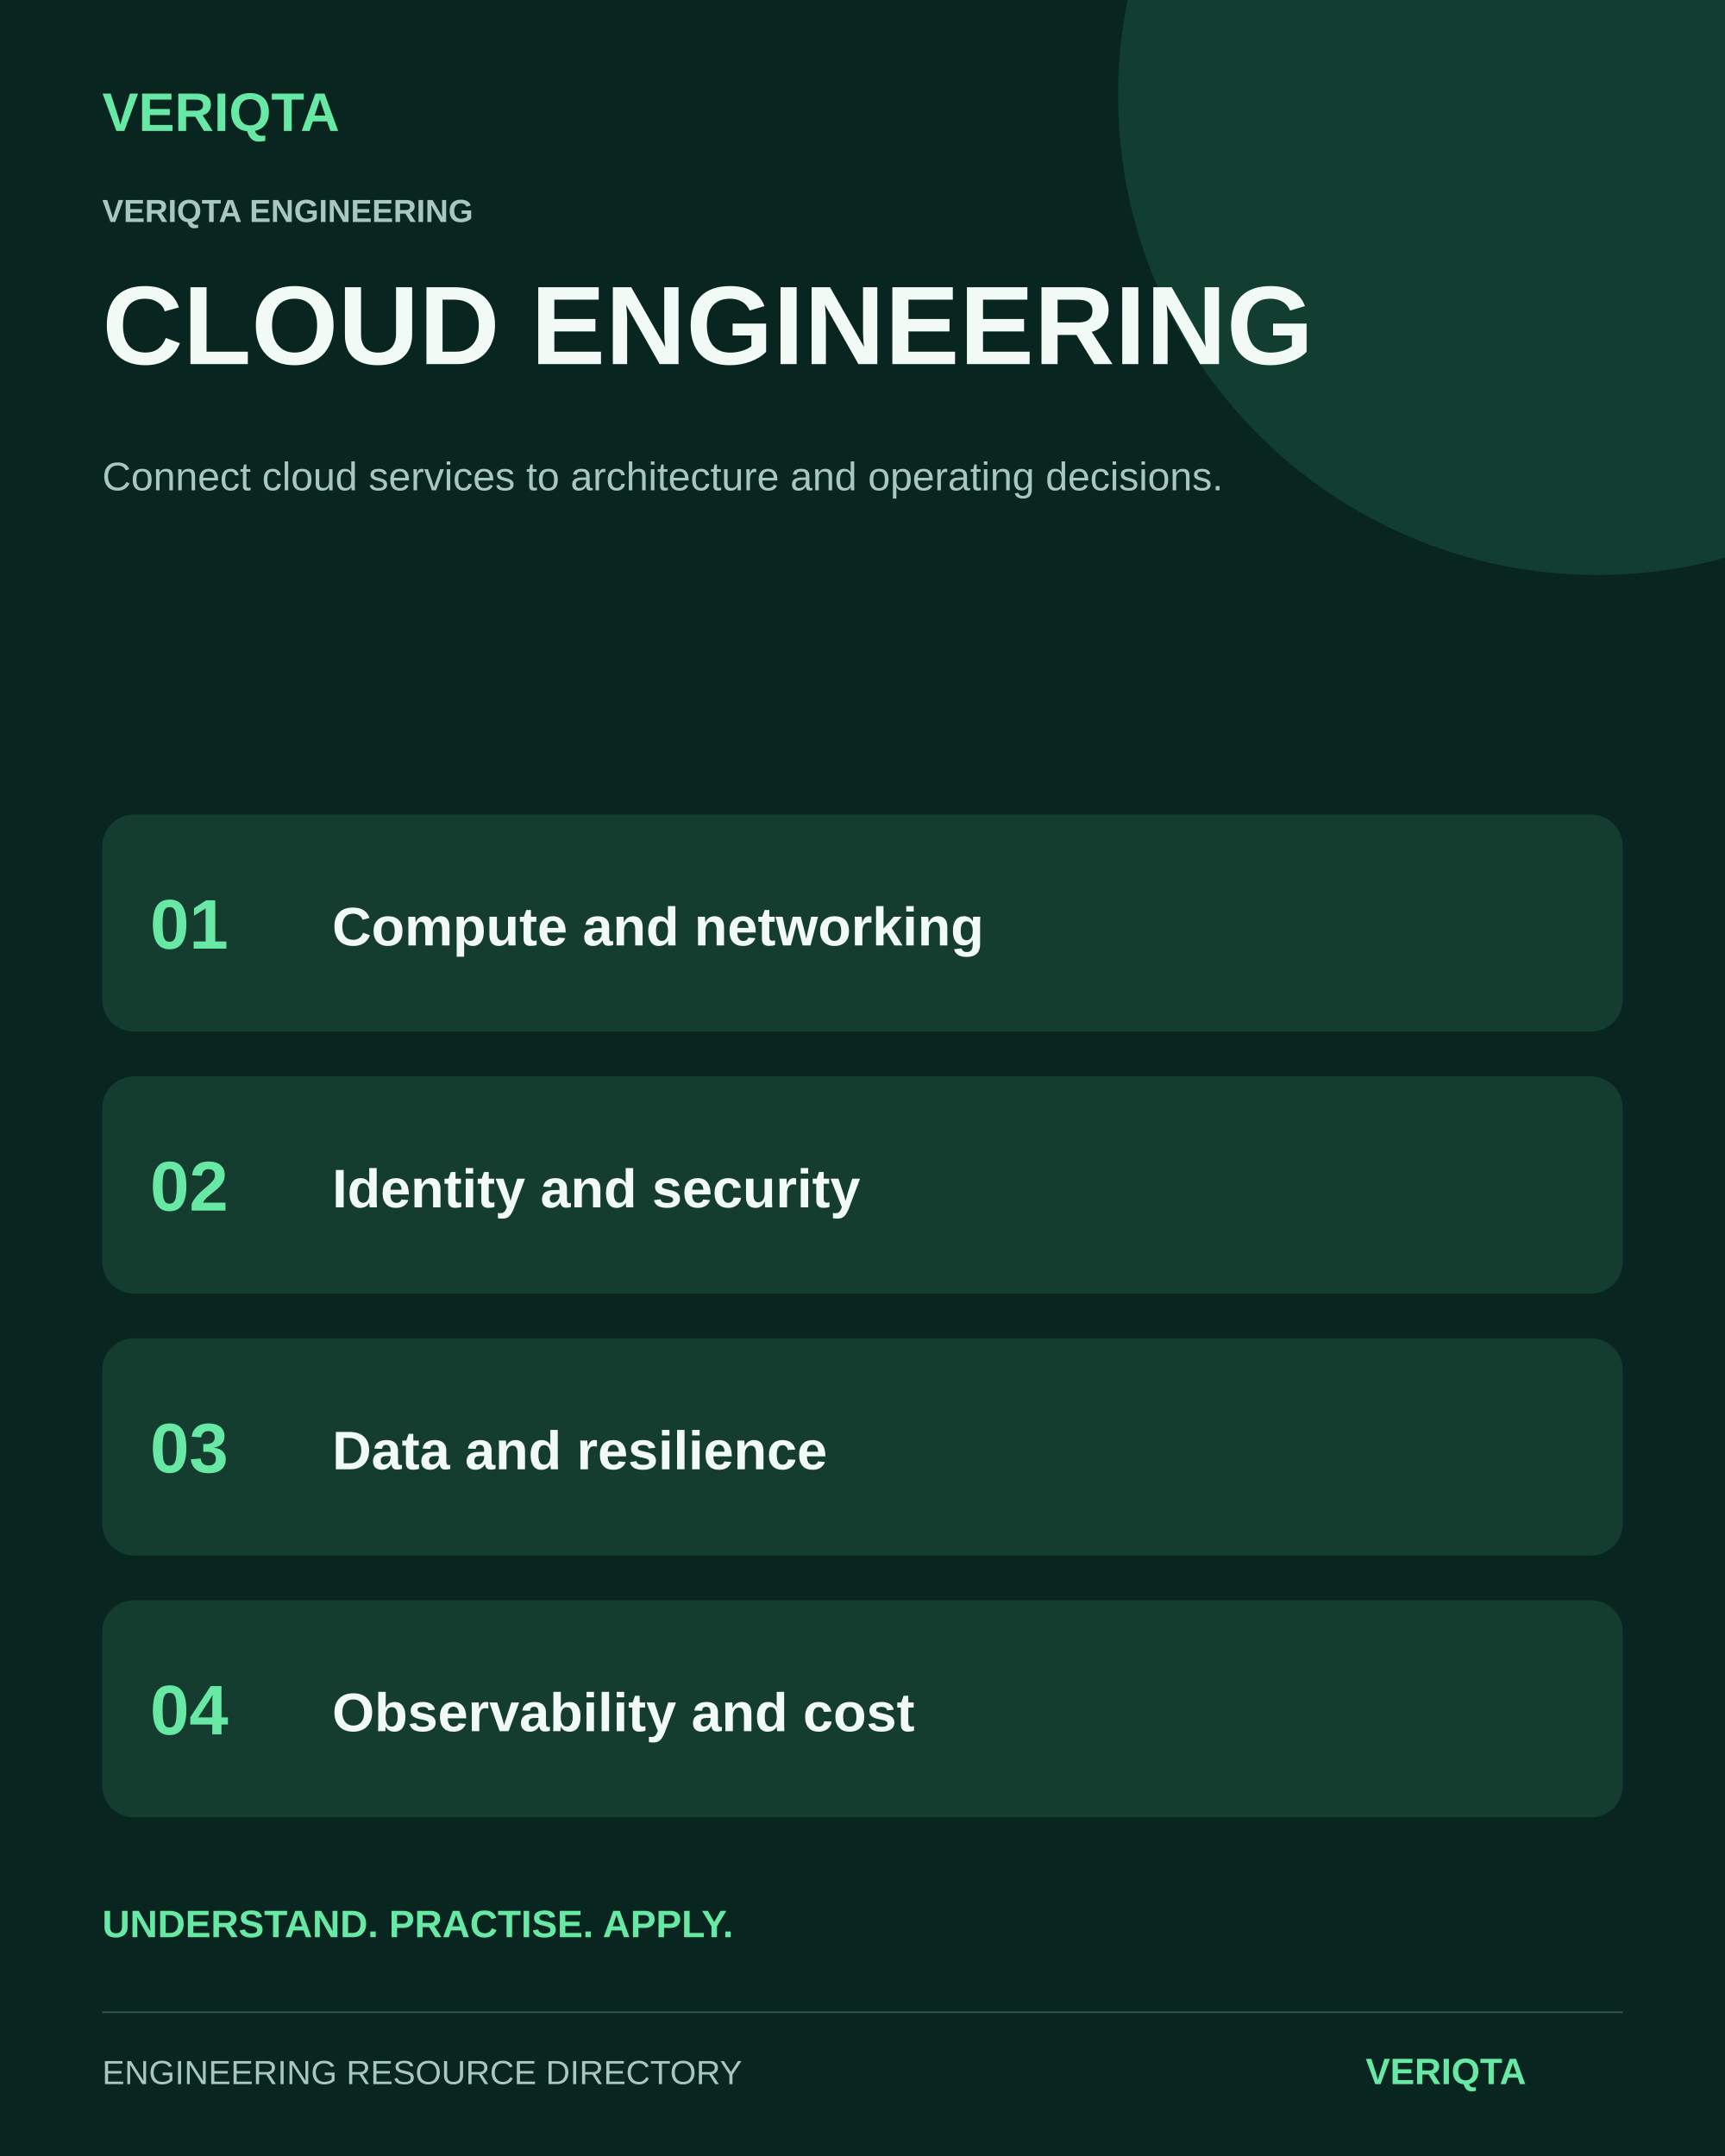
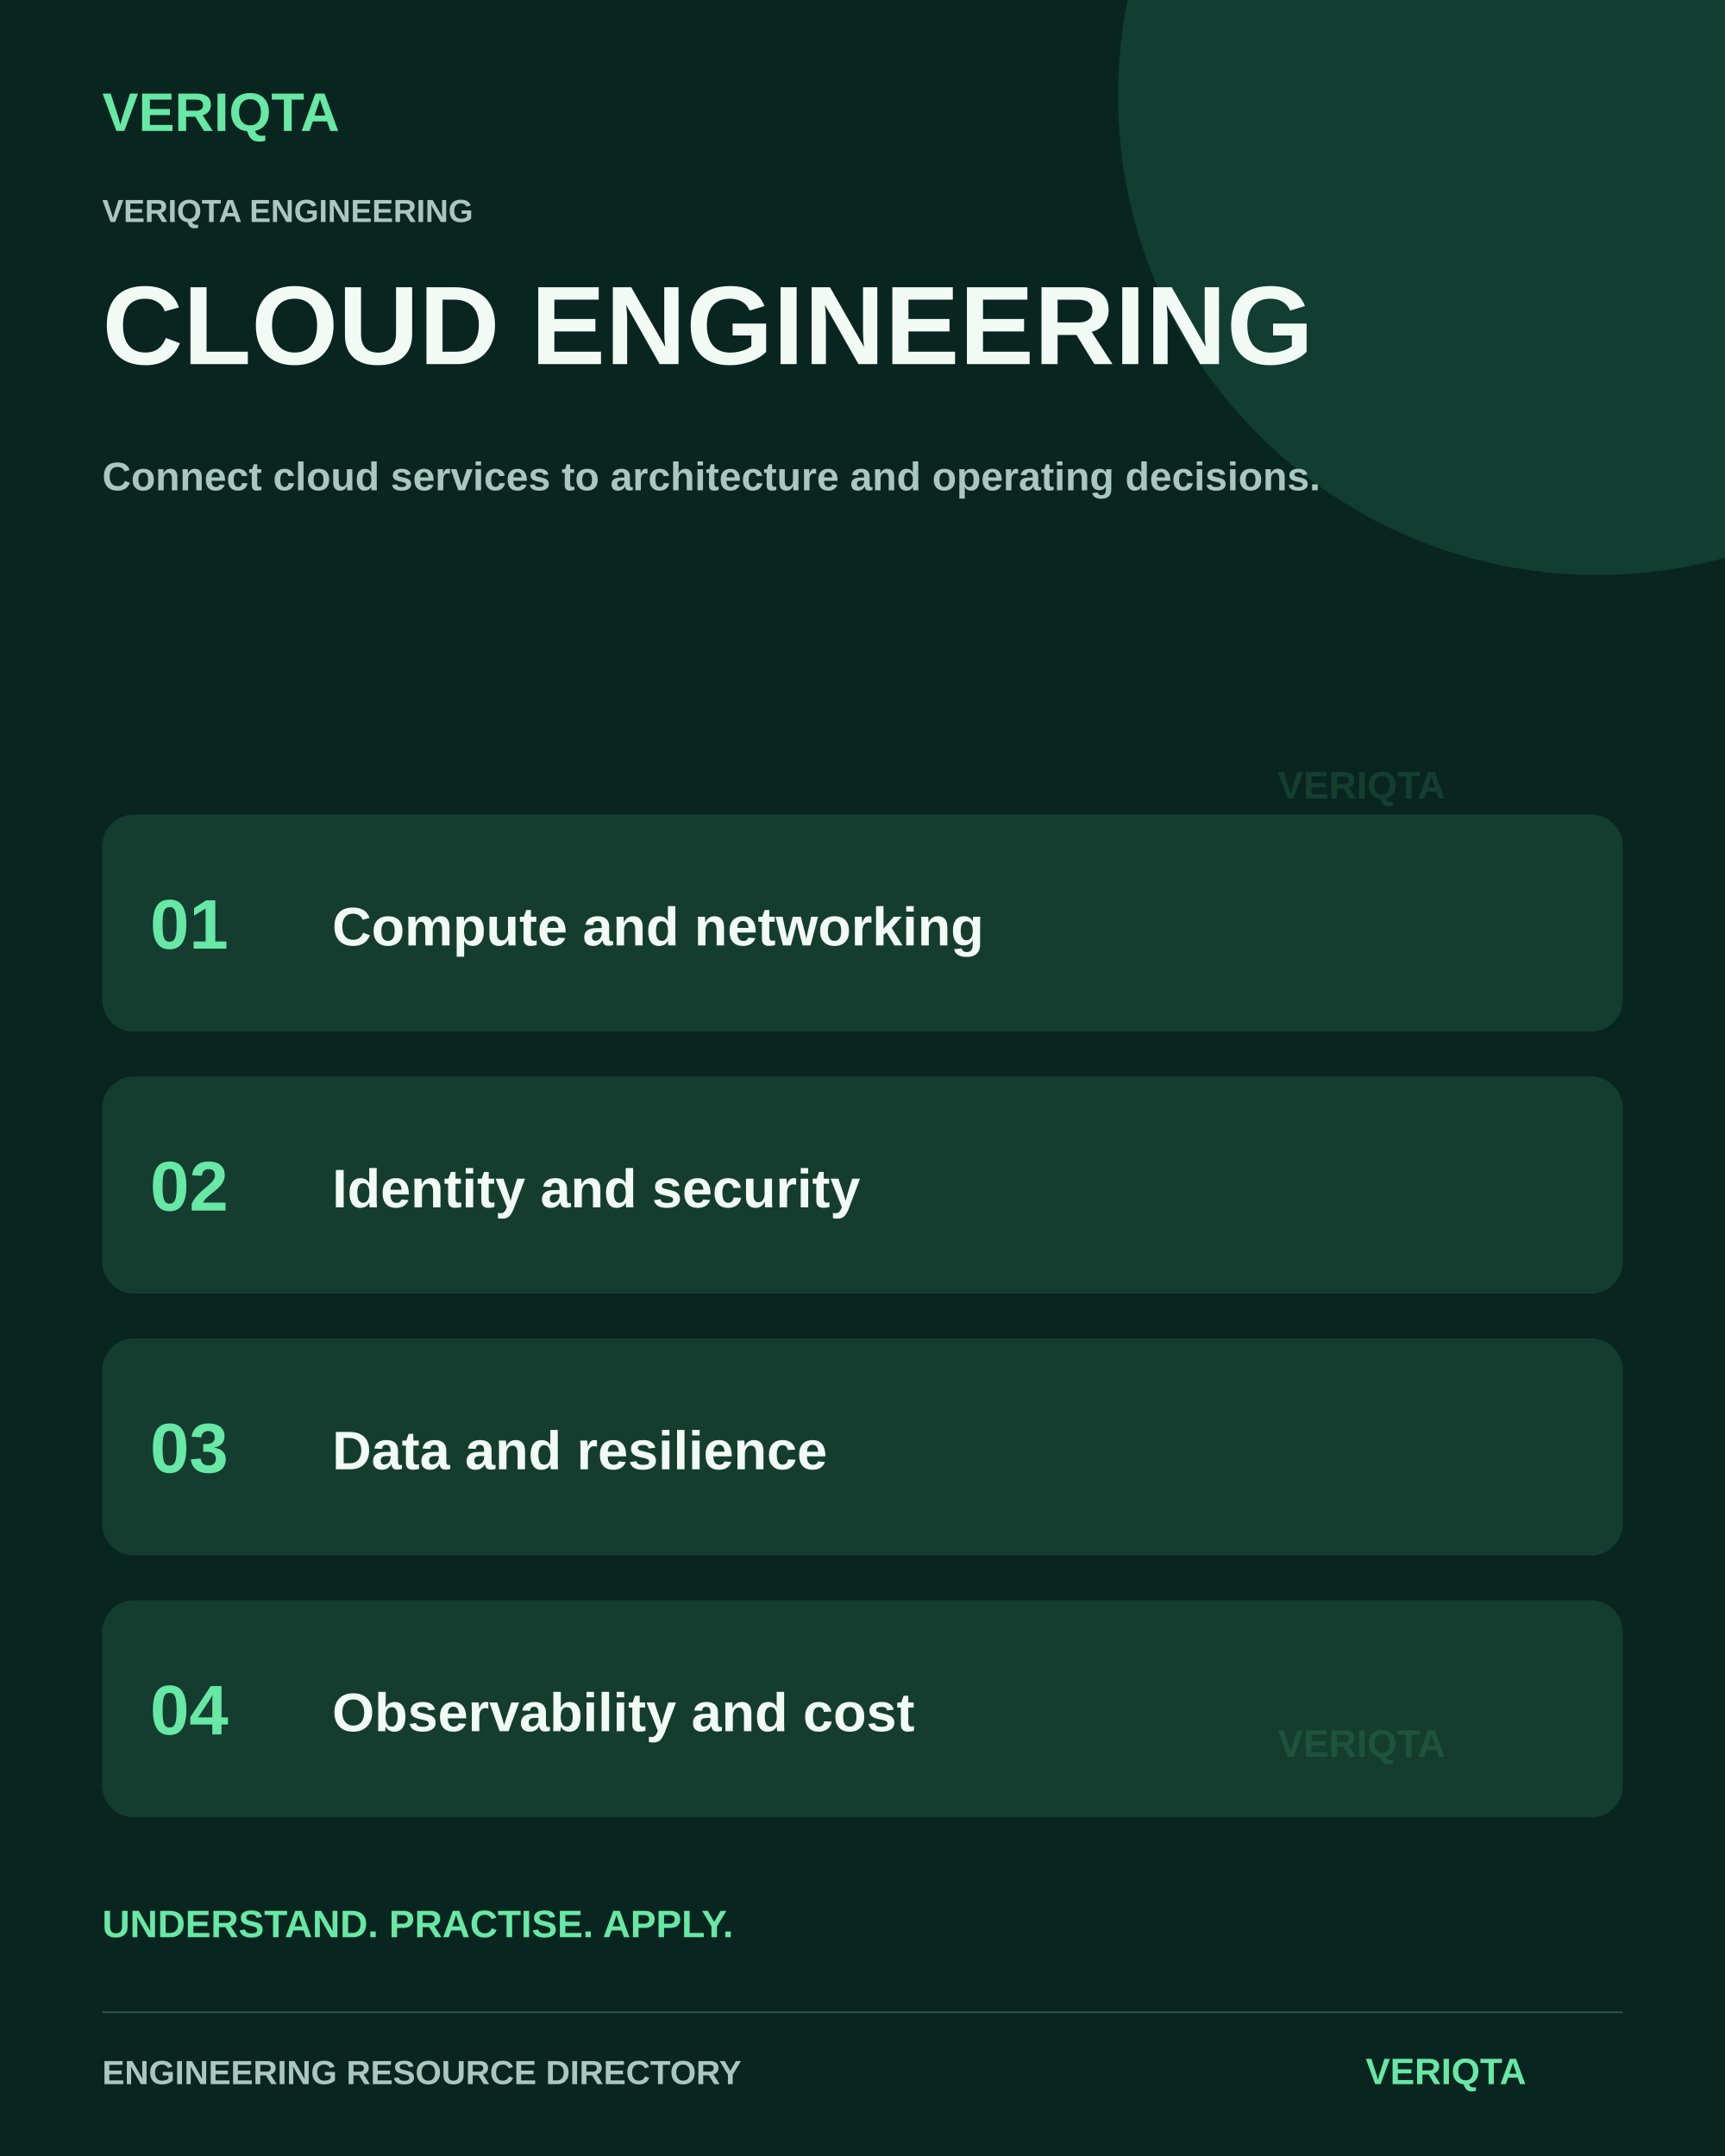
<svg xmlns="http://www.w3.org/2000/svg" width="1080" height="1350" viewBox="0 0 1080 1350">
  <rect x="0" y="0" width="1080" height="1350" rx="0" fill="#09251F" />
  <circle cx="1000" cy="60" r="300" fill="#123D31" />
-   <text x="64" y="82" font-family="Arial, Nimbus Sans, sans-serif" font-size="34" font-weight="bold" fill="#67E8A5">VERIQTA</text>
-   <text x="64" y="139" font-family="Arial, Nimbus Sans, sans-serif" font-size="20" font-weight="bold" fill="#A8C7BE">VERIQTA ENGINEERING</text>
-   <text x="64" y="228" font-family="Arial, Nimbus Sans, sans-serif" font-size="70" font-weight="bold" fill="#F1FAF5">CLOUD ENGINEERING</text>
-   <text x="64" y="307" font-family="Arial, Nimbus Sans, sans-serif" font-size="25" font-weight="normal" fill="#A8C7BE">Connect cloud services to architecture and operating decisions.</text>
+   <text x="64" y="82" font-family="Arial" font-size="34" font-weight="bold" fill="#67E8A5">VERIQTA</text>
+   <text x="64" y="139" font-family="Arial" font-size="20" font-weight="bold" fill="#A8C7BE">VERIQTA ENGINEERING</text>
+   <text x="64" y="228" font-family="Arial" font-size="70" font-weight="bold" fill="#F1FAF5">CLOUD ENGINEERING</text>
+   <text x="64" y="307" font-family="Arial" font-size="25" font-weight="bold" fill="#A8C7BE">Connect cloud services to architecture and operating decisions.</text>
  <path d="M64 1260H1016" stroke="#31584B" />
-   <text x="64" y="1305" font-family="Arial, Nimbus Sans, sans-serif" font-size="21" font-weight="normal" fill="#A8C7BE">ENGINEERING RESOURCE DIRECTORY</text>
-   <text x="855" y="1305" font-family="Arial, Nimbus Sans, sans-serif" font-size="23" font-weight="bold" fill="#67E8A5">VERIQTA</text>
+   <text x="64" y="1305" font-family="Arial" font-size="21" font-weight="bold" fill="#A8C7BE">ENGINEERING RESOURCE DIRECTORY</text>
+   <text x="855" y="1305" font-family="Arial" font-size="23" font-weight="bold" fill="#67E8A5">VERIQTA</text>
  <rect x="64" y="510" width="952" height="136" rx="20" fill="#143D30" />
-   <text x="94" y="594" font-family="Arial, Nimbus Sans, sans-serif" font-size="44" font-weight="bold" fill="#67E8A5">01</text>
-   <text x="208" y="592" font-family="Arial, Nimbus Sans, sans-serif" font-size="34" font-weight="bold" fill="#F1FAF5">Compute and networking</text>
+   <text x="94" y="594" font-family="Arial" font-size="44" font-weight="bold" fill="#67E8A5">01</text>
+   <text x="208" y="592" font-family="Arial" font-size="34" font-weight="bold" fill="#F1FAF5">Compute and networking</text>
  <rect x="64" y="674" width="952" height="136" rx="20" fill="#143D30" />
-   <text x="94" y="758" font-family="Arial, Nimbus Sans, sans-serif" font-size="44" font-weight="bold" fill="#67E8A5">02</text>
-   <text x="208" y="756" font-family="Arial, Nimbus Sans, sans-serif" font-size="34" font-weight="bold" fill="#F1FAF5">Identity and security</text>
+   <text x="94" y="758" font-family="Arial" font-size="44" font-weight="bold" fill="#67E8A5">02</text>
+   <text x="208" y="756" font-family="Arial" font-size="34" font-weight="bold" fill="#F1FAF5">Identity and security</text>
  <rect x="64" y="838" width="952" height="136" rx="20" fill="#143D30" />
-   <text x="94" y="922" font-family="Arial, Nimbus Sans, sans-serif" font-size="44" font-weight="bold" fill="#67E8A5">03</text>
-   <text x="208" y="920" font-family="Arial, Nimbus Sans, sans-serif" font-size="34" font-weight="bold" fill="#F1FAF5">Data and resilience</text>
+   <text x="94" y="922" font-family="Arial" font-size="44" font-weight="bold" fill="#67E8A5">03</text>
+   <text x="208" y="920" font-family="Arial" font-size="34" font-weight="bold" fill="#F1FAF5">Data and resilience</text>
  <rect x="64" y="1002" width="952" height="136" rx="20" fill="#143D30" />
-   <text x="94" y="1086" font-family="Arial, Nimbus Sans, sans-serif" font-size="44" font-weight="bold" fill="#67E8A5">04</text>
-   <text x="208" y="1084" font-family="Arial, Nimbus Sans, sans-serif" font-size="34" font-weight="bold" fill="#F1FAF5">Observability and cost</text>
-   <text x="64" y="1213" font-family="Arial, Nimbus Sans, sans-serif" font-size="24" font-weight="bold" fill="#67E8A5">UNDERSTAND. PRACTISE. APPLY.</text>
+   <text x="94" y="1086" font-family="Arial" font-size="44" font-weight="bold" fill="#67E8A5">04</text>
+   <text x="208" y="1084" font-family="Arial" font-size="34" font-weight="bold" fill="#F1FAF5">Observability and cost</text>
+   <text x="64" y="1213" font-family="Arial" font-size="24" font-weight="bold" fill="#67E8A5">UNDERSTAND. PRACTISE. APPLY.</text>
+   <g fill="#67E8A5" opacity="0.13" font-family="Arial" font-weight="bold" font-size="24">
+     <text x="800" y="500">VERIQTA</text>
+     <text x="800" y="1100">VERIQTA</text>
+   </g>
</svg>
